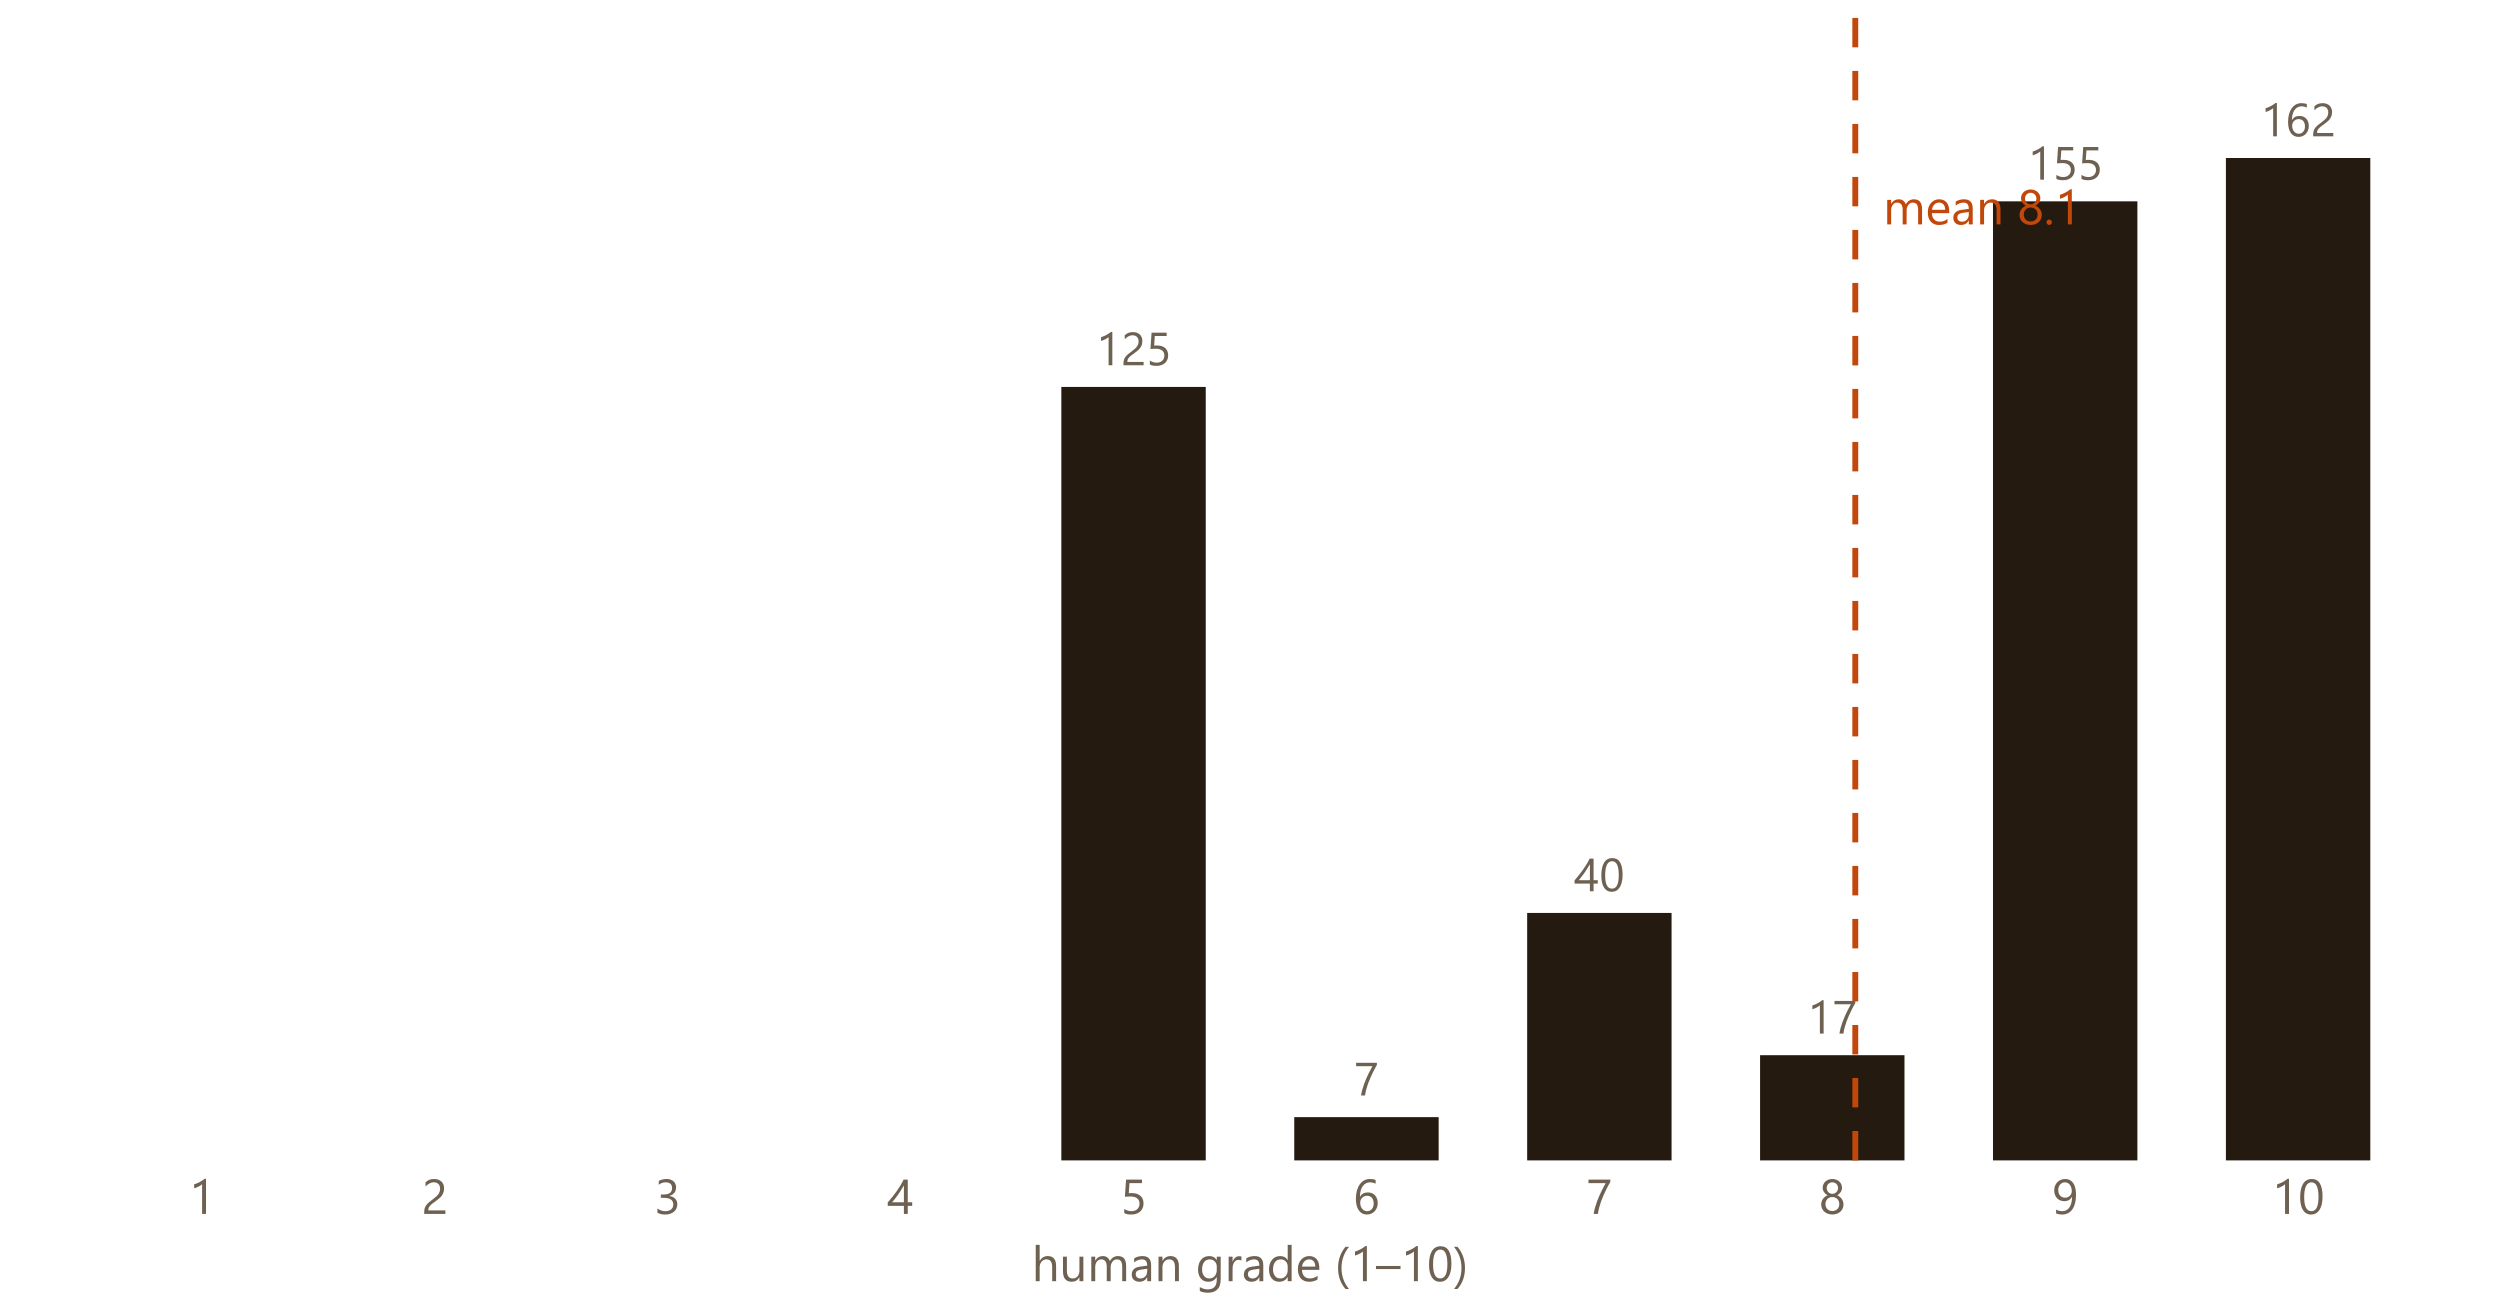
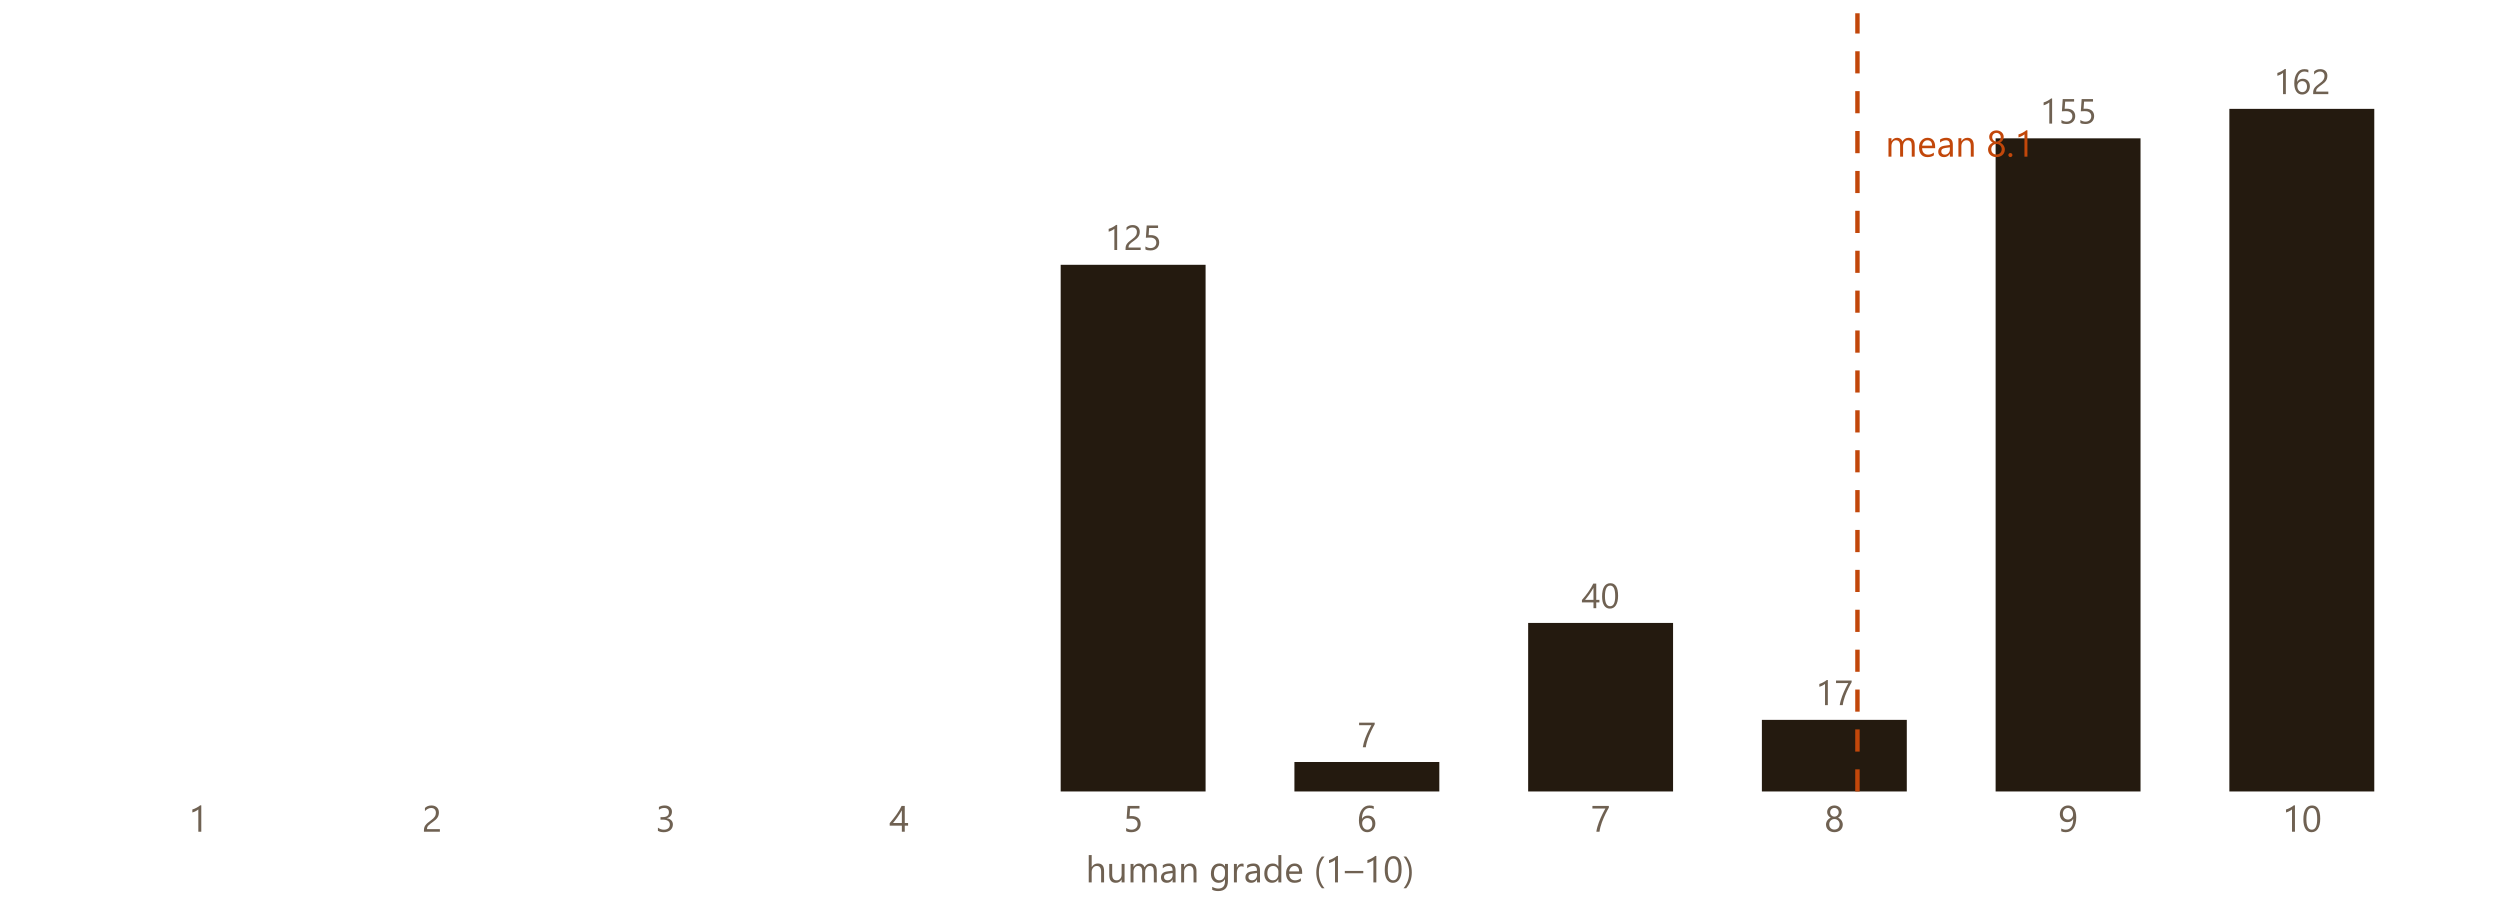
- <svg xmlns="http://www.w3.org/2000/svg" xmlns:xlink="http://www.w3.org/1999/xlink" width="509.4pt" height="267.007pt" viewBox="0 0 509.4 267.007" version="1.1">
+ <svg xmlns="http://www.w3.org/2000/svg" xmlns:xlink="http://www.w3.org/1999/xlink" width="676.8pt" height="244.831pt" viewBox="0 0 676.8 244.831" version="1.1">
  <defs>
    <style type="text/css">*{stroke-linejoin: round; stroke-linecap: butt}</style>
  </defs>
  <g id="figure_1">
    <g id="patch_1">
-       <path d="M 0 267.007  L 509.4 267.007  L 509.4 0  L 0 0  L 0 267.007  z " style="fill: none" />
+       <path d="M 0 244.831  L 676.8 244.831  L 676.8 0  L 0 0  L 0 244.831  z " style="fill: none" />
    </g>
    <g id="axes_1">
      <g id="patch_2">
-         <path d="M 3.6 236.448  L 505.8 236.448  L 505.8 3.6  L 3.6 3.6  L 3.6 236.448  z " style="fill: none" />
+         <path d="M 3.6 214.272  L 673.2 214.272  L 673.2 3.6  L 3.6 3.6  L 3.6 214.272  z " style="fill: none" />
      </g>
      <g id="matplotlib.axis_1">
        <g id="xtick_1">
          <g id="line2d_1" />
          <g id="text_1">
-             <g style="fill: #6f6152" transform="translate(38.44392 247.3511) scale(0.1 -0.1)">
+             <g style="fill: #6f6152" transform="translate(50.957 225.1751) scale(0.1 -0.1)">
              <defs>
                <path id="SegoeUI-31" d="M 2263 0  L 1750 0  L 1750 3872  Q 1691 3813 1577 3736  Q 1463 3659 1320 3584  Q 1178 3509 1020 3443  Q 863 3378 713 3341  L 713 3859  Q 881 3906 1070 3986  Q 1259 4066 1442 4164  Q 1625 4263 1787 4370  Q 1950 4478 2069 4581  L 2263 4581  L 2263 0  z " transform="scale(0.015625)" />
              </defs>
              <use xlink:href="#SegoeUI-31" />
            </g>
          </g>
        </g>
        <g id="xtick_2">
          <g id="line2d_2" />
          <g id="text_2">
-             <g style="fill: #6f6152" transform="translate(85.90187 247.3511) scale(0.1 -0.1)">
+             <g style="fill: #6f6152" transform="translate(114.2343 225.1751) scale(0.1 -0.1)">
              <defs>
                <path id="SegoeUI-32" d="M 2413 3306  Q 2413 3513 2348 3666  Q 2284 3819 2173 3920  Q 2063 4022 1913 4072  Q 1763 4122 1588 4122  Q 1438 4122 1294 4081  Q 1150 4041 1014 3969  Q 878 3897 751 3797  Q 625 3697 516 3575  L 516 4125  Q 731 4334 998 4445  Q 1266 4556 1650 4556  Q 1925 4556 2159 4476  Q 2394 4397 2566 4244  Q 2738 4091 2836 3866  Q 2934 3641 2934 3350  Q 2934 3084 2873 2868  Q 2813 2653 2689 2462  Q 2566 2272 2378 2097  Q 2191 1922 1938 1741  Q 1622 1516 1417 1356  Q 1213 1197 1092 1058  Q 972 919 923 780  Q 875 641 875 459  L 3106 459  L 3106 0  L 341 0  L 341 222  Q 341 509 403 728  Q 466 947 609 1144  Q 753 1341 986 1537  Q 1219 1734 1556 1981  Q 1800 2156 1964 2315  Q 2128 2475 2228 2634  Q 2328 2794 2370 2958  Q 2413 3122 2413 3306  z " transform="scale(0.015625)" />
              </defs>
              <use xlink:href="#SegoeUI-32" />
            </g>
          </g>
        </g>
        <g id="xtick_3">
          <g id="line2d_3" />
          <g id="text_3">
-             <g style="fill: #6f6152" transform="translate(133.3598 247.3511) scale(0.1 -0.1)">
+             <g style="fill: #6f6152" transform="translate(177.5115 225.1751) scale(0.1 -0.1)">
              <defs>
                <path id="SegoeUI-33" d="M 2978 1269  Q 2978 966 2864 717  Q 2750 469 2542 292  Q 2334 116 2043 19  Q 1753 -78 1403 -78  Q 763 -78 384 166  L 384 716  Q 838 359 1422 359  Q 1656 359 1845 418  Q 2034 478 2170 590  Q 2306 703 2379 862  Q 2453 1022 2453 1222  Q 2453 2100 1203 2100  L 831 2100  L 831 2534  L 1184 2534  Q 2291 2534 2291 3359  Q 2291 4122 1447 4122  Q 972 4122 556 3803  L 556 4300  Q 984 4556 1575 4556  Q 1856 4556 2084 4478  Q 2313 4400 2475 4259  Q 2638 4119 2727 3922  Q 2816 3725 2816 3488  Q 2816 2603 1922 2350  L 1922 2338  Q 2150 2313 2344 2227  Q 2538 2141 2678 2003  Q 2819 1866 2898 1680  Q 2978 1494 2978 1269  z " transform="scale(0.015625)" />
              </defs>
              <use xlink:href="#SegoeUI-33" />
            </g>
          </g>
        </g>
        <g id="xtick_4">
          <g id="line2d_4" />
          <g id="text_4">
-             <g style="fill: #6f6152" transform="translate(180.8178 247.3511) scale(0.1 -0.1)">
+             <g style="fill: #6f6152" transform="translate(240.7888 225.1751) scale(0.1 -0.1)">
              <defs>
                <path id="SegoeUI-34" d="M 2656 4481  L 2656 1522  L 3231 1522  L 3231 1053  L 2656 1053  L 2656 0  L 2150 0  L 2150 1053  L 44 1053  L 44 1497  Q 338 1828 638 2204  Q 938 2581 1211 2968  Q 1484 3356 1717 3742  Q 1950 4128 2109 4481  L 2656 4481  z M 622 1522  L 2150 1522  L 2150 3716  Q 1916 3306 1706 2984  Q 1497 2663 1308 2400  Q 1119 2138 947 1925  Q 775 1713 622 1522  z " transform="scale(0.015625)" />
              </defs>
              <use xlink:href="#SegoeUI-34" />
            </g>
          </g>
        </g>
        <g id="xtick_5">
          <g id="line2d_5" />
          <g id="text_5">
-             <g style="fill: #6f6152" transform="translate(228.2757 247.3511) scale(0.1 -0.1)">
+             <g style="fill: #6f6152" transform="translate(304.0661 225.1751) scale(0.1 -0.1)">
              <defs>
                <path id="SegoeUI-35" d="M 3028 1369  Q 3028 1041 2915 775  Q 2803 509 2595 318  Q 2388 128 2094 25  Q 1800 -78 1441 -78  Q 816 -78 513 109  L 513 653  Q 969 359 1447 359  Q 1691 359 1886 431  Q 2081 503 2218 631  Q 2356 759 2429 940  Q 2503 1122 2503 1338  Q 2503 1775 2209 2023  Q 1916 2272 1356 2272  Q 1266 2272 1166 2269  Q 1066 2266 966 2261  Q 866 2256 770 2250  Q 675 2244 597 2234  L 750 4481  L 2822 4481  L 2822 4019  L 1194 4019  L 1103 2703  Q 1203 2709 1315 2714  Q 1428 2719 1516 2719  Q 1872 2719 2153 2625  Q 2434 2531 2629 2357  Q 2825 2184 2926 1932  Q 3028 1681 3028 1369  z " transform="scale(0.015625)" />
              </defs>
              <use xlink:href="#SegoeUI-35" />
            </g>
          </g>
        </g>
        <g id="xtick_6">
          <g id="line2d_6" />
          <g id="text_6">
-             <g style="fill: #6f6152" transform="translate(275.7337 247.3511) scale(0.1 -0.1)">
+             <g style="fill: #6f6152" transform="translate(367.3433 225.1751) scale(0.1 -0.1)">
              <defs>
                <path id="SegoeUI-36" d="M 3194 1422  Q 3194 1094 3087 819  Q 2981 544 2793 344  Q 2606 144 2347 33  Q 2088 -78 1784 -78  Q 1447 -78 1180 62  Q 913 203 727 467  Q 541 731 444 1112  Q 347 1494 347 1972  Q 347 2556 476 3032  Q 606 3509 845 3848  Q 1084 4188 1421 4372  Q 1759 4556 2175 4556  Q 2638 4556 2919 4428  L 2919 3944  Q 2572 4122 2188 4122  Q 1888 4122 1647 3987  Q 1406 3853 1234 3608  Q 1063 3363 970 3016  Q 878 2669 878 2244  L 891 2244  Q 1200 2803 1913 2803  Q 2206 2803 2442 2703  Q 2678 2603 2845 2420  Q 3013 2238 3103 1984  Q 3194 1731 3194 1422  z M 2669 1356  Q 2669 1591 2609 1778  Q 2550 1966 2439 2097  Q 2328 2228 2165 2298  Q 2003 2369 1797 2369  Q 1606 2369 1443 2297  Q 1281 2225 1162 2101  Q 1044 1978 976 1814  Q 909 1650 909 1466  Q 909 1234 975 1032  Q 1041 831 1159 681  Q 1278 531 1442 445  Q 1606 359 1806 359  Q 2000 359 2159 432  Q 2319 506 2431 637  Q 2544 769 2606 951  Q 2669 1134 2669 1356  z " transform="scale(0.015625)" />
              </defs>
              <use xlink:href="#SegoeUI-36" />
            </g>
          </g>
        </g>
        <g id="xtick_7">
          <g id="line2d_7" />
          <g id="text_7">
-             <g style="fill: #6f6152" transform="translate(323.1916 247.3511) scale(0.1 -0.1)">
+             <g style="fill: #6f6152" transform="translate(430.6206 225.1751) scale(0.1 -0.1)">
              <defs>
                <path id="SegoeUI-37" d="M 3156 4184  Q 3053 4006 2908 3740  Q 2763 3475 2600 3144  Q 2438 2813 2269 2431  Q 2100 2050 1953 1644  Q 1806 1238 1695 820  Q 1584 403 1534 0  L 984 0  Q 1041 400 1158 817  Q 1275 1234 1423 1636  Q 1572 2038 1737 2409  Q 1903 2781 2059 3093  Q 2216 3406 2345 3645  Q 2475 3884 2553 4019  L 306 4019  L 306 4481  L 3156 4481  L 3156 4184  z " transform="scale(0.015625)" />
              </defs>
              <use xlink:href="#SegoeUI-37" />
            </g>
          </g>
        </g>
        <g id="xtick_8">
          <g id="line2d_8" />
          <g id="text_8">
-             <g style="fill: #6f6152" transform="translate(370.6496 247.3511) scale(0.1 -0.1)">
+             <g style="fill: #6f6152" transform="translate(493.8978 225.1751) scale(0.1 -0.1)">
              <defs>
                <path id="SegoeUI-38" d="M 281 1250  Q 281 1428 337 1608  Q 394 1788 498 1944  Q 603 2100 758 2228  Q 913 2356 1109 2431  Q 819 2594 647 2848  Q 475 3103 475 3413  Q 475 3659 570 3868  Q 666 4078 834 4231  Q 1003 4384 1234 4470  Q 1466 4556 1734 4556  Q 2006 4556 2237 4468  Q 2469 4381 2637 4228  Q 2806 4075 2900 3865  Q 2994 3656 2994 3413  Q 2994 3103 2822 2848  Q 2650 2594 2366 2431  Q 2559 2356 2712 2228  Q 2866 2100 2970 1944  Q 3075 1788 3131 1608  Q 3188 1428 3188 1250  Q 3188 956 3081 712  Q 2975 469 2783 295  Q 2591 122 2323 25  Q 2056 -72 1734 -72  Q 1416 -72 1150 25  Q 884 122 690 295  Q 497 469 389 712  Q 281 956 281 1250  z M 838 1294  Q 838 1084 902 915  Q 966 747 1083 628  Q 1200 509 1367 445  Q 1534 381 1738 381  Q 1934 381 2100 447  Q 2266 513 2386 631  Q 2506 750 2573 919  Q 2641 1088 2641 1294  Q 2641 1481 2577 1645  Q 2513 1809 2394 1934  Q 2275 2059 2109 2131  Q 1944 2203 1738 2203  Q 1544 2203 1380 2136  Q 1216 2069 1095 1948  Q 975 1828 906 1661  Q 838 1494 838 1294  z M 997 3372  Q 997 3213 1055 3077  Q 1113 2941 1214 2839  Q 1316 2738 1450 2680  Q 1584 2622 1738 2622  Q 1891 2622 2027 2681  Q 2163 2741 2263 2842  Q 2363 2944 2422 3080  Q 2481 3216 2481 3372  Q 2481 3534 2423 3671  Q 2366 3809 2266 3909  Q 2166 4009 2030 4067  Q 1894 4125 1738 4125  Q 1572 4125 1436 4065  Q 1300 4006 1201 3904  Q 1103 3803 1050 3665  Q 997 3528 997 3372  z " transform="scale(0.015625)" />
              </defs>
              <use xlink:href="#SegoeUI-38" />
            </g>
          </g>
        </g>
        <g id="xtick_9">
          <g id="line2d_9" />
          <g id="text_9">
-             <g style="fill: #6f6152" transform="translate(418.1075 247.3511) scale(0.1 -0.1)">
+             <g style="fill: #6f6152" transform="translate(557.1751 225.1751) scale(0.1 -0.1)">
              <defs>
                <path id="SegoeUI-39" d="M 3138 2509  Q 3138 1894 3016 1414  Q 2894 934 2659 601  Q 2425 269 2087 95  Q 1750 -78 1319 -78  Q 875 -78 538 78  L 538 569  Q 909 359 1331 359  Q 1634 359 1873 484  Q 2113 609 2278 848  Q 2444 1088 2531 1438  Q 2619 1788 2619 2241  L 2606 2241  Q 2319 1663 1606 1663  Q 1319 1663 1078 1764  Q 838 1866 663 2052  Q 488 2238 391 2494  Q 294 2750 294 3059  Q 294 3391 401 3666  Q 509 3941 701 4139  Q 894 4338 1158 4447  Q 1422 4556 1734 4556  Q 2072 4556 2333 4420  Q 2594 4284 2772 4023  Q 2950 3763 3044 3381  Q 3138 3000 3138 2509  z M 2584 2969  Q 2584 3228 2517 3440  Q 2450 3653 2331 3804  Q 2213 3956 2048 4039  Q 1884 4122 1691 4122  Q 1506 4122 1347 4048  Q 1188 3975 1070 3842  Q 953 3709 886 3526  Q 819 3344 819 3128  Q 819 2891 883 2703  Q 947 2516 1065 2386  Q 1184 2256 1351 2187  Q 1519 2119 1722 2119  Q 1900 2119 2058 2186  Q 2216 2253 2333 2367  Q 2450 2481 2517 2636  Q 2584 2791 2584 2969  z " transform="scale(0.015625)" />
              </defs>
              <use xlink:href="#SegoeUI-39" />
            </g>
          </g>
        </g>
        <g id="xtick_10">
          <g id="line2d_10" />
          <g id="text_10">
-             <g style="fill: #6f6152" transform="translate(462.8701 247.3511) scale(0.1 -0.1)">
+             <g style="fill: #6f6152" transform="translate(617.7571 225.1751) scale(0.1 -0.1)">
              <defs>
                <path id="SegoeUI-30" d="M 3188 2259  Q 3188 1697 3086 1262  Q 2984 828 2792 529  Q 2600 231 2320 76  Q 2041 -78 1684 -78  Q 1347 -78 1083 70  Q 819 219 637 503  Q 456 788 362 1202  Q 269 1616 269 2150  Q 269 2738 367 3188  Q 466 3638 656 3942  Q 847 4247 1130 4401  Q 1413 4556 1778 4556  Q 3188 4556 3188 2259  z M 2663 2209  Q 2663 4122 1753 4122  Q 794 4122 794 2175  Q 794 359 1734 359  Q 2663 359 2663 2209  z " transform="scale(0.015625)" />
              </defs>
              <use xlink:href="#SegoeUI-31" />
              <use xlink:href="#SegoeUI-30" transform="translate(53.90625 0)" />
            </g>
          </g>
        </g>
        <g id="text_11">
-           <g style="fill: #6f6152" transform="translate(210.232 261.0543) scale(0.1 -0.1)">
+           <g style="fill: #6f6152" transform="translate(293.932 238.8783) scale(0.1 -0.1)">
            <defs>
              <path id="SegoeUI-68" d="M 3175 0  L 2663 0  L 2663 1844  Q 2663 2844 1919 2844  Q 1544 2844 1287 2555  Q 1031 2266 1031 1813  L 1031 0  L 519 0  L 519 4738  L 1031 4738  L 1031 2669  L 1044 2669  Q 1413 3275 2094 3275  Q 3175 3275 3175 1972  L 3175 0  z " transform="scale(0.015625)" />
              <path id="SegoeUI-75" d="M 3106 0  L 2594 0  L 2594 506  L 2581 506  Q 2263 -75 1594 -75  Q 450 -75 450 1288  L 450 3200  L 959 3200  L 959 1369  Q 959 356 1734 356  Q 2109 356 2351 632  Q 2594 909 2594 1356  L 2594 3200  L 3106 3200  L 3106 0  z " transform="scale(0.015625)" />
              <path id="SegoeUI-6d" d="M 5063 0  L 4550 0  L 4550 1838  Q 4550 2369 4386 2606  Q 4222 2844 3834 2844  Q 3506 2844 3276 2544  Q 3047 2244 3047 1825  L 3047 0  L 2534 0  L 2534 1900  Q 2534 2844 1806 2844  Q 1469 2844 1250 2561  Q 1031 2278 1031 1825  L 1031 0  L 519 0  L 519 3200  L 1031 3200  L 1031 2694  L 1044 2694  Q 1384 3275 2038 3275  Q 2366 3275 2609 3092  Q 2853 2909 2944 2613  Q 3300 3275 4006 3275  Q 5063 3275 5063 1972  L 5063 0  z " transform="scale(0.015625)" />
              <path id="SegoeUI-61" d="M 2809 0  L 2297 0  L 2297 500  L 2284 500  Q 1950 -75 1300 -75  Q 822 -75 551 178  Q 281 431 281 850  Q 281 1747 1338 1894  L 2297 2028  Q 2297 2844 1638 2844  Q 1059 2844 594 2450  L 594 2975  Q 1066 3275 1681 3275  Q 2809 3275 2809 2081  L 2809 0  z M 2297 1619  L 1525 1513  Q 1169 1463 987 1336  Q 806 1209 806 888  Q 806 653 973 504  Q 1141 356 1419 356  Q 1800 356 2048 623  Q 2297 891 2297 1300  L 2297 1619  z " transform="scale(0.015625)" />
              <path id="SegoeUI-6e" d="M 3175 0  L 2663 0  L 2663 1825  Q 2663 2844 1919 2844  Q 1534 2844 1282 2555  Q 1031 2266 1031 1825  L 1031 0  L 519 0  L 519 3200  L 1031 3200  L 1031 2669  L 1044 2669  Q 1406 3275 2094 3275  Q 2619 3275 2897 2936  Q 3175 2597 3175 1956  L 3175 0  z " transform="scale(0.015625)" />
              <path id="SegoeUI-20" transform="scale(0.015625)" />
              <path id="SegoeUI-67" d="M 3250 256  Q 3250 -1506 1563 -1506  Q 969 -1506 525 -1281  L 525 -769  Q 1066 -1069 1556 -1069  Q 2738 -1069 2738 188  L 2738 538  L 2725 538  Q 2359 -75 1625 -75  Q 1028 -75 664 351  Q 300 778 300 1497  Q 300 2313 692 2794  Q 1084 3275 1766 3275  Q 2413 3275 2725 2756  L 2738 2756  L 2738 3200  L 3250 3200  L 3250 256  z M 2738 1447  L 2738 1919  Q 2738 2300 2480 2572  Q 2222 2844 1838 2844  Q 1363 2844 1094 2498  Q 825 2153 825 1531  Q 825 997 1083 676  Q 1341 356 1766 356  Q 2197 356 2467 662  Q 2738 969 2738 1447  z " transform="scale(0.015625)" />
              <path id="SegoeUI-72" d="M 2188 2681  Q 2053 2784 1800 2784  Q 1472 2784 1251 2475  Q 1031 2166 1031 1631  L 1031 0  L 519 0  L 519 3200  L 1031 3200  L 1031 2541  L 1044 2541  Q 1153 2878 1378 3067  Q 1603 3256 1881 3256  Q 2081 3256 2188 3213  L 2188 2681  z " transform="scale(0.015625)" />
              <path id="SegoeUI-64" d="M 3250 0  L 2738 0  L 2738 544  L 2725 544  Q 2369 -75 1625 -75  Q 1022 -75 661 354  Q 300 784 300 1525  Q 300 2319 700 2797  Q 1100 3275 1766 3275  Q 2425 3275 2725 2756  L 2738 2756  L 2738 4738  L 3250 4738  L 3250 0  z M 2738 1447  L 2738 1919  Q 2738 2306 2481 2575  Q 2225 2844 1831 2844  Q 1363 2844 1094 2500  Q 825 2156 825 1550  Q 825 997 1083 676  Q 1341 356 1775 356  Q 2203 356 2470 665  Q 2738 975 2738 1447  z " transform="scale(0.015625)" />
              <path id="SegoeUI-65" d="M 3091 1472  L 831 1472  Q 844 938 1119 647  Q 1394 356 1875 356  Q 2416 356 2869 713  L 2869 231  Q 2447 -75 1753 -75  Q 1075 -75 687 361  Q 300 797 300 1588  Q 300 2334 723 2804  Q 1147 3275 1775 3275  Q 2403 3275 2747 2869  Q 3091 2463 3091 1741  L 3091 1472  z M 2566 1906  Q 2563 2350 2352 2597  Q 2141 2844 1766 2844  Q 1403 2844 1150 2584  Q 897 2325 838 1906  L 2566 1906  z " transform="scale(0.015625)" />
              <path id="SegoeUI-28" d="M 1863 -1019  L 1406 -1019  Q 438 88 438 1709  Q 438 3338 1406 4481  L 1869 4481  Q 888 3294 888 1716  Q 888 150 1863 -1019  z " transform="scale(0.015625)" />
              <path id="SegoeUI-2013" d="M 3200 1581  L 0 1581  L 0 1984  L 3200 1984  L 3200 1581  z " transform="scale(0.015625)" />
              <path id="SegoeUI-29" d="M 531 -1019  L 75 -1019  Q 1050 150 1050 1716  Q 1050 3294 69 4481  L 531 4481  Q 1506 3338 1506 1709  Q 1506 88 531 -1019  z " transform="scale(0.015625)" />
            </defs>
            <use xlink:href="#SegoeUI-68" />
            <use xlink:href="#SegoeUI-75" transform="translate(56.5918 0)" />
            <use xlink:href="#SegoeUI-6d" transform="translate(113.1836 0)" />
            <use xlink:href="#SegoeUI-61" transform="translate(199.3164 0)" />
            <use xlink:href="#SegoeUI-6e" transform="translate(250.1953 0)" />
            <use xlink:href="#SegoeUI-20" transform="translate(306.7871 0)" />
            <use xlink:href="#SegoeUI-67" transform="translate(334.1797 0)" />
            <use xlink:href="#SegoeUI-72" transform="translate(393.0664 0)" />
            <use xlink:href="#SegoeUI-61" transform="translate(427.832 0)" />
            <use xlink:href="#SegoeUI-64" transform="translate(478.7109 0)" />
            <use xlink:href="#SegoeUI-65" transform="translate(537.5977 0)" />
            <use xlink:href="#SegoeUI-20" transform="translate(589.8926 0)" />
            <use xlink:href="#SegoeUI-28" transform="translate(617.2852 0)" />
            <use xlink:href="#SegoeUI-31" transform="translate(647.4609 0)" />
            <use xlink:href="#SegoeUI-2013" transform="translate(701.3672 0)" />
            <use xlink:href="#SegoeUI-31" transform="translate(751.3672 0)" />
            <use xlink:href="#SegoeUI-30" transform="translate(805.2734 0)" />
            <use xlink:href="#SegoeUI-29" transform="translate(859.1797 0)" />
          </g>
        </g>
      </g>
      <g id="matplotlib.axis_2" />
      <g id="patch_3">
-         <path d="M 26.427 236.448  L 55.851 236.448  L 55.851 236.448  L 26.427 236.448  z " clip-path="url(#pbdea19c97a)" style="fill: #241a0f" />
+         <path d="M 34.036 214.272  L 73.268 214.272  L 73.268 214.272  L 34.036 214.272  z " clip-path="url(#p4d692376f3)" style="fill: #241a0f" />
      </g>
      <g id="patch_4">
-         <path d="M 73.885 236.448  L 103.309 236.448  L 103.309 236.448  L 73.885 236.448  z " clip-path="url(#pbdea19c97a)" style="fill: #241a0f" />
+         <path d="M 97.314 214.272  L 136.546 214.272  L 136.546 214.272  L 97.314 214.272  z " clip-path="url(#p4d692376f3)" style="fill: #241a0f" />
      </g>
      <g id="patch_5">
-         <path d="M 121.343 236.448  L 150.767 236.448  L 150.767 236.448  L 121.343 236.448  z " clip-path="url(#pbdea19c97a)" style="fill: #241a0f" />
+         <path d="M 160.591 214.272  L 199.823 214.272  L 199.823 214.272  L 160.591 214.272  z " clip-path="url(#p4d692376f3)" style="fill: #241a0f" />
      </g>
      <g id="patch_6">
-         <path d="M 168.801 236.448  L 198.225 236.448  L 198.225 236.448  L 168.801 236.448  z " clip-path="url(#pbdea19c97a)" style="fill: #241a0f" />
+         <path d="M 223.868 214.272  L 263.1 214.272  L 263.1 214.272  L 223.868 214.272  z " clip-path="url(#p4d692376f3)" style="fill: #241a0f" />
      </g>
      <g id="patch_7">
-         <path d="M 216.259 236.448  L 245.683 236.448  L 245.683 78.846  L 216.259 78.846  z " clip-path="url(#pbdea19c97a)" style="fill: #241a0f" />
+         <path d="M 287.145 214.272  L 326.377 214.272  L 326.377 71.679  L 287.145 71.679  z " clip-path="url(#p4d692376f3)" style="fill: #241a0f" />
      </g>
      <g id="patch_8">
-         <path d="M 263.717 236.448  L 293.141 236.448  L 293.141 227.622  L 263.717 227.622  z " clip-path="url(#pbdea19c97a)" style="fill: #241a0f" />
+         <path d="M 350.423 214.272  L 389.655 214.272  L 389.655 206.287  L 350.423 206.287  z " clip-path="url(#p4d692376f3)" style="fill: #241a0f" />
      </g>
      <g id="patch_9">
-         <path d="M 311.175 236.448  L 340.599 236.448  L 340.599 186.015  L 311.175 186.015  z " clip-path="url(#pbdea19c97a)" style="fill: #241a0f" />
+         <path d="M 413.7 214.272  L 452.932 214.272  L 452.932 168.642  L 413.7 168.642  z " clip-path="url(#p4d692376f3)" style="fill: #241a0f" />
      </g>
      <g id="patch_10">
-         <path d="M 358.633 236.448  L 388.057 236.448  L 388.057 215.014  L 358.633 215.014  z " clip-path="url(#pbdea19c97a)" style="fill: #241a0f" />
+         <path d="M 476.977 214.272  L 516.209 214.272  L 516.209 194.879  L 476.977 194.879  z " clip-path="url(#p4d692376f3)" style="fill: #241a0f" />
      </g>
      <g id="patch_11">
-         <path d="M 406.091 236.448  L 435.515 236.448  L 435.515 41.021  L 406.091 41.021  z " clip-path="url(#pbdea19c97a)" style="fill: #241a0f" />
+         <path d="M 540.254 214.272  L 579.486 214.272  L 579.486 37.457  L 540.254 37.457  z " clip-path="url(#p4d692376f3)" style="fill: #241a0f" />
      </g>
      <g id="patch_12">
-         <path d="M 453.549 236.448  L 482.973 236.448  L 482.973 32.195  L 453.549 32.195  z " clip-path="url(#pbdea19c97a)" style="fill: #241a0f" />
+         <path d="M 603.532 214.272  L 642.764 214.272  L 642.764 29.472  L 603.532 29.472  z " clip-path="url(#p4d692376f3)" style="fill: #241a0f" />
      </g>
      <g id="text_12">
-         <g style="fill: #6f6152" transform="translate(223.2894 74.43279) scale(0.095 -0.095)">
+         <g style="fill: #6f6152" transform="translate(299.0797 67.68681) scale(0.095 -0.095)">
          <use xlink:href="#SegoeUI-31" />
          <use xlink:href="#SegoeUI-32" transform="translate(53.90625 0)" />
          <use xlink:href="#SegoeUI-35" transform="translate(107.8125 0)" />
        </g>
      </g>
      <g id="text_13">
-         <g style="fill: #6f6152" transform="translate(275.8684 223.2094) scale(0.095 -0.095)">
+         <g style="fill: #6f6152" transform="translate(367.4781 202.2942) scale(0.095 -0.095)">
          <use xlink:href="#SegoeUI-37" />
        </g>
      </g>
      <g id="text_14">
-         <g style="fill: #6f6152" transform="translate(320.7658 181.6024) scale(0.095 -0.095)">
+         <g style="fill: #6f6152" transform="translate(428.1948 164.6498) scale(0.095 -0.095)">
          <use xlink:href="#SegoeUI-34" />
          <use xlink:href="#SegoeUI-30" transform="translate(53.90625 0)" />
        </g>
      </g>
      <g id="text_15">
-         <g style="fill: #6f6152" transform="translate(368.2238 210.6012) scale(0.095 -0.095)">
+         <g style="fill: #6f6152" transform="translate(491.4721 190.8868) scale(0.095 -0.095)">
          <use xlink:href="#SegoeUI-31" />
          <use xlink:href="#SegoeUI-37" transform="translate(53.90625 0)" />
        </g>
      </g>
      <g id="text_16">
-         <g style="fill: #6f6152" transform="translate(413.1212 36.60823) scale(0.095 -0.095)">
+         <g style="fill: #6f6152" transform="translate(552.1888 33.46459) scale(0.095 -0.095)">
          <use xlink:href="#SegoeUI-31" />
          <use xlink:href="#SegoeUI-35" transform="translate(53.90625 0)" />
          <use xlink:href="#SegoeUI-35" transform="translate(107.8125 0)" />
        </g>
      </g>
      <g id="text_17">
-         <g style="fill: #6f6152" transform="translate(460.5791 27.7825) scale(0.095 -0.095)">
+         <g style="fill: #6f6152" transform="translate(615.466 25.47941) scale(0.095 -0.095)">
          <use xlink:href="#SegoeUI-31" />
          <use xlink:href="#SegoeUI-36" transform="translate(53.90625 0)" />
          <use xlink:href="#SegoeUI-32" transform="translate(107.8125 0)" />
        </g>
      </g>
      <g id="text_18">
-         <g style="fill: #c2470a" transform="translate(383.7293 45.72607) scale(0.1 -0.1)">
+         <g style="fill: #c2470a" transform="translate(510.4391 42.41913) scale(0.1 -0.1)">
          <defs>
            <path id="SegoeUI-2e" d="M 697 -69  Q 553 -69 451 34  Q 350 138 350 281  Q 350 425 451 529  Q 553 634 697 634  Q 844 634 947 529  Q 1050 425 1050 281  Q 1050 138 947 34  Q 844 -69 697 -69  z " transform="scale(0.015625)" />
          </defs>
          <use xlink:href="#SegoeUI-6d" />
          <use xlink:href="#SegoeUI-65" transform="translate(86.13281 0)" />
          <use xlink:href="#SegoeUI-61" transform="translate(138.4277 0)" />
          <use xlink:href="#SegoeUI-6e" transform="translate(189.3066 0)" />
          <use xlink:href="#SegoeUI-20" transform="translate(245.8984 0)" />
          <use xlink:href="#SegoeUI-38" transform="translate(273.291 0)" />
          <use xlink:href="#SegoeUI-2e" transform="translate(327.1973 0)" />
          <use xlink:href="#SegoeUI-31" transform="translate(348.877 0)" />
        </g>
      </g>
      <g id="line2d_11">
-         <path d="M 378.034 236.448  L 378.034 3.6  " clip-path="url(#pbdea19c97a)" style="fill: none; stroke-dasharray: 6,4.8; stroke-dashoffset: 0; stroke: #c2470a; stroke-width: 1.2" />
+         <path d="M 502.846 214.272  L 502.846 3.6  " clip-path="url(#p4d692376f3)" style="fill: none; stroke-dasharray: 6,4.8; stroke-dashoffset: 0; stroke: #c2470a; stroke-width: 1.2" />
      </g>
    </g>
  </g>
  <defs>
-     <clipPath id="pbdea19c97a">
-       <rect x="3.6" y="3.6" width="502.2" height="232.848" />
+     <clipPath id="p4d692376f3">
+       <rect x="3.6" y="3.6" width="669.6" height="210.672" />
    </clipPath>
  </defs>
</svg>
